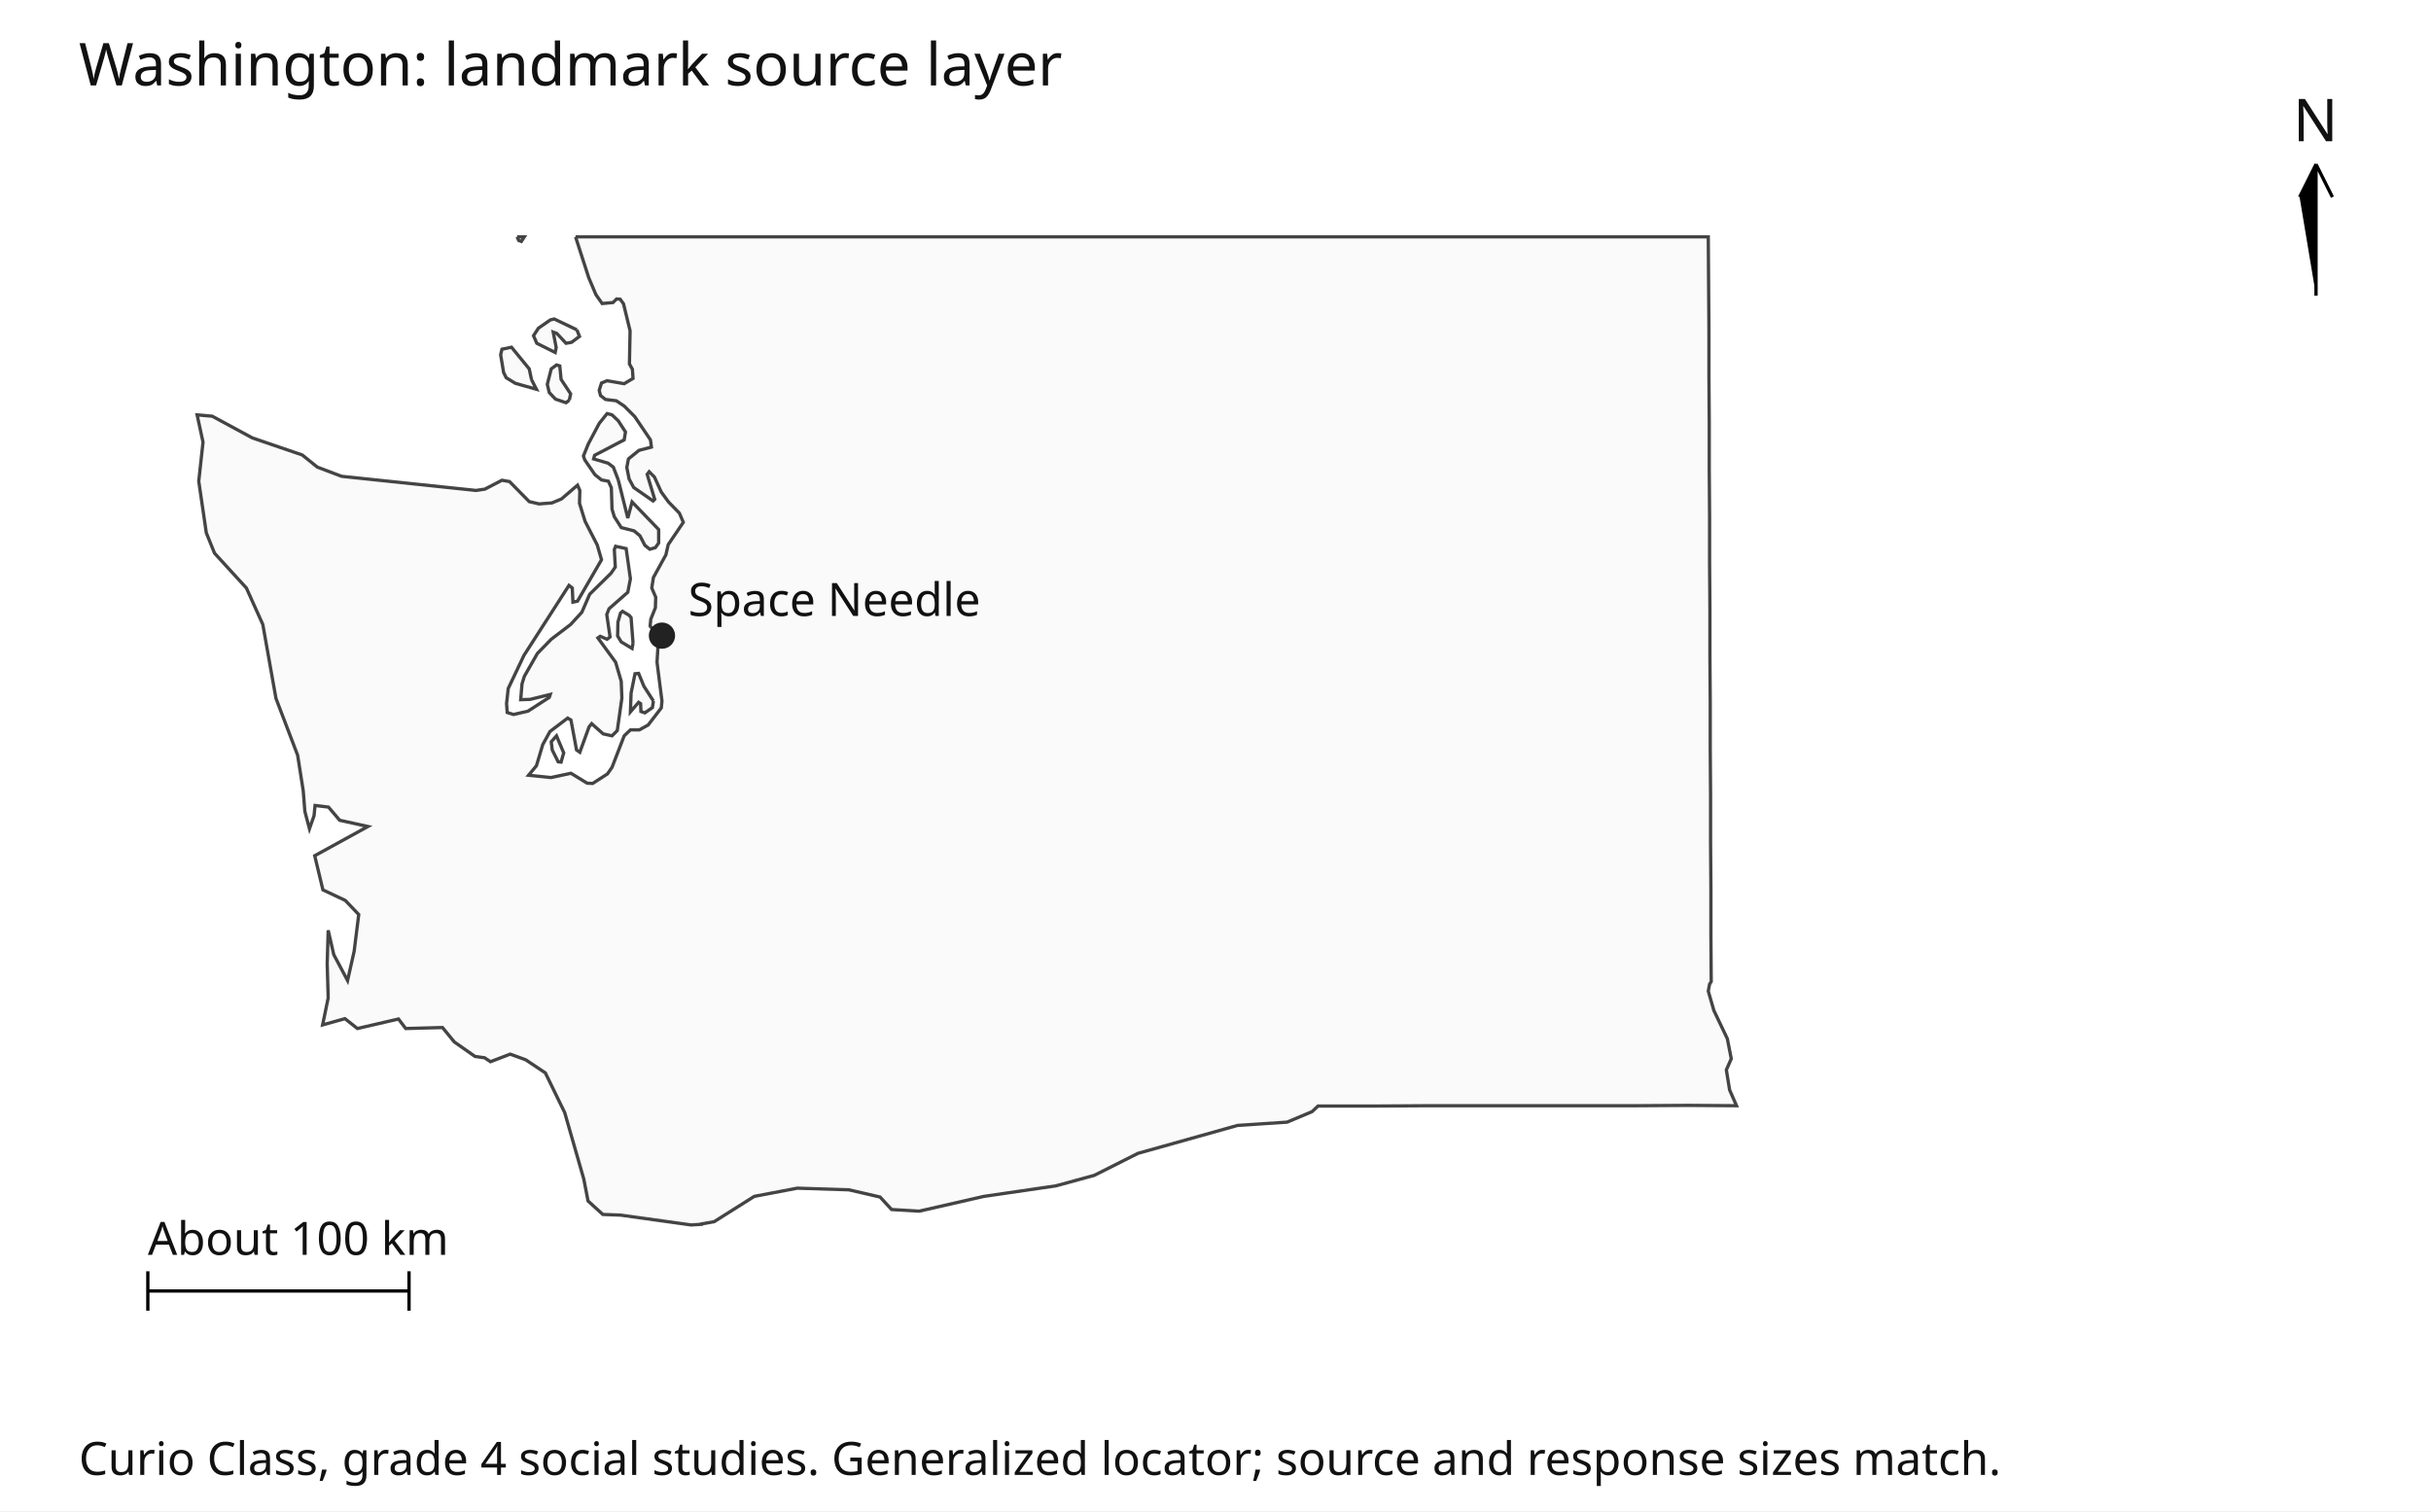
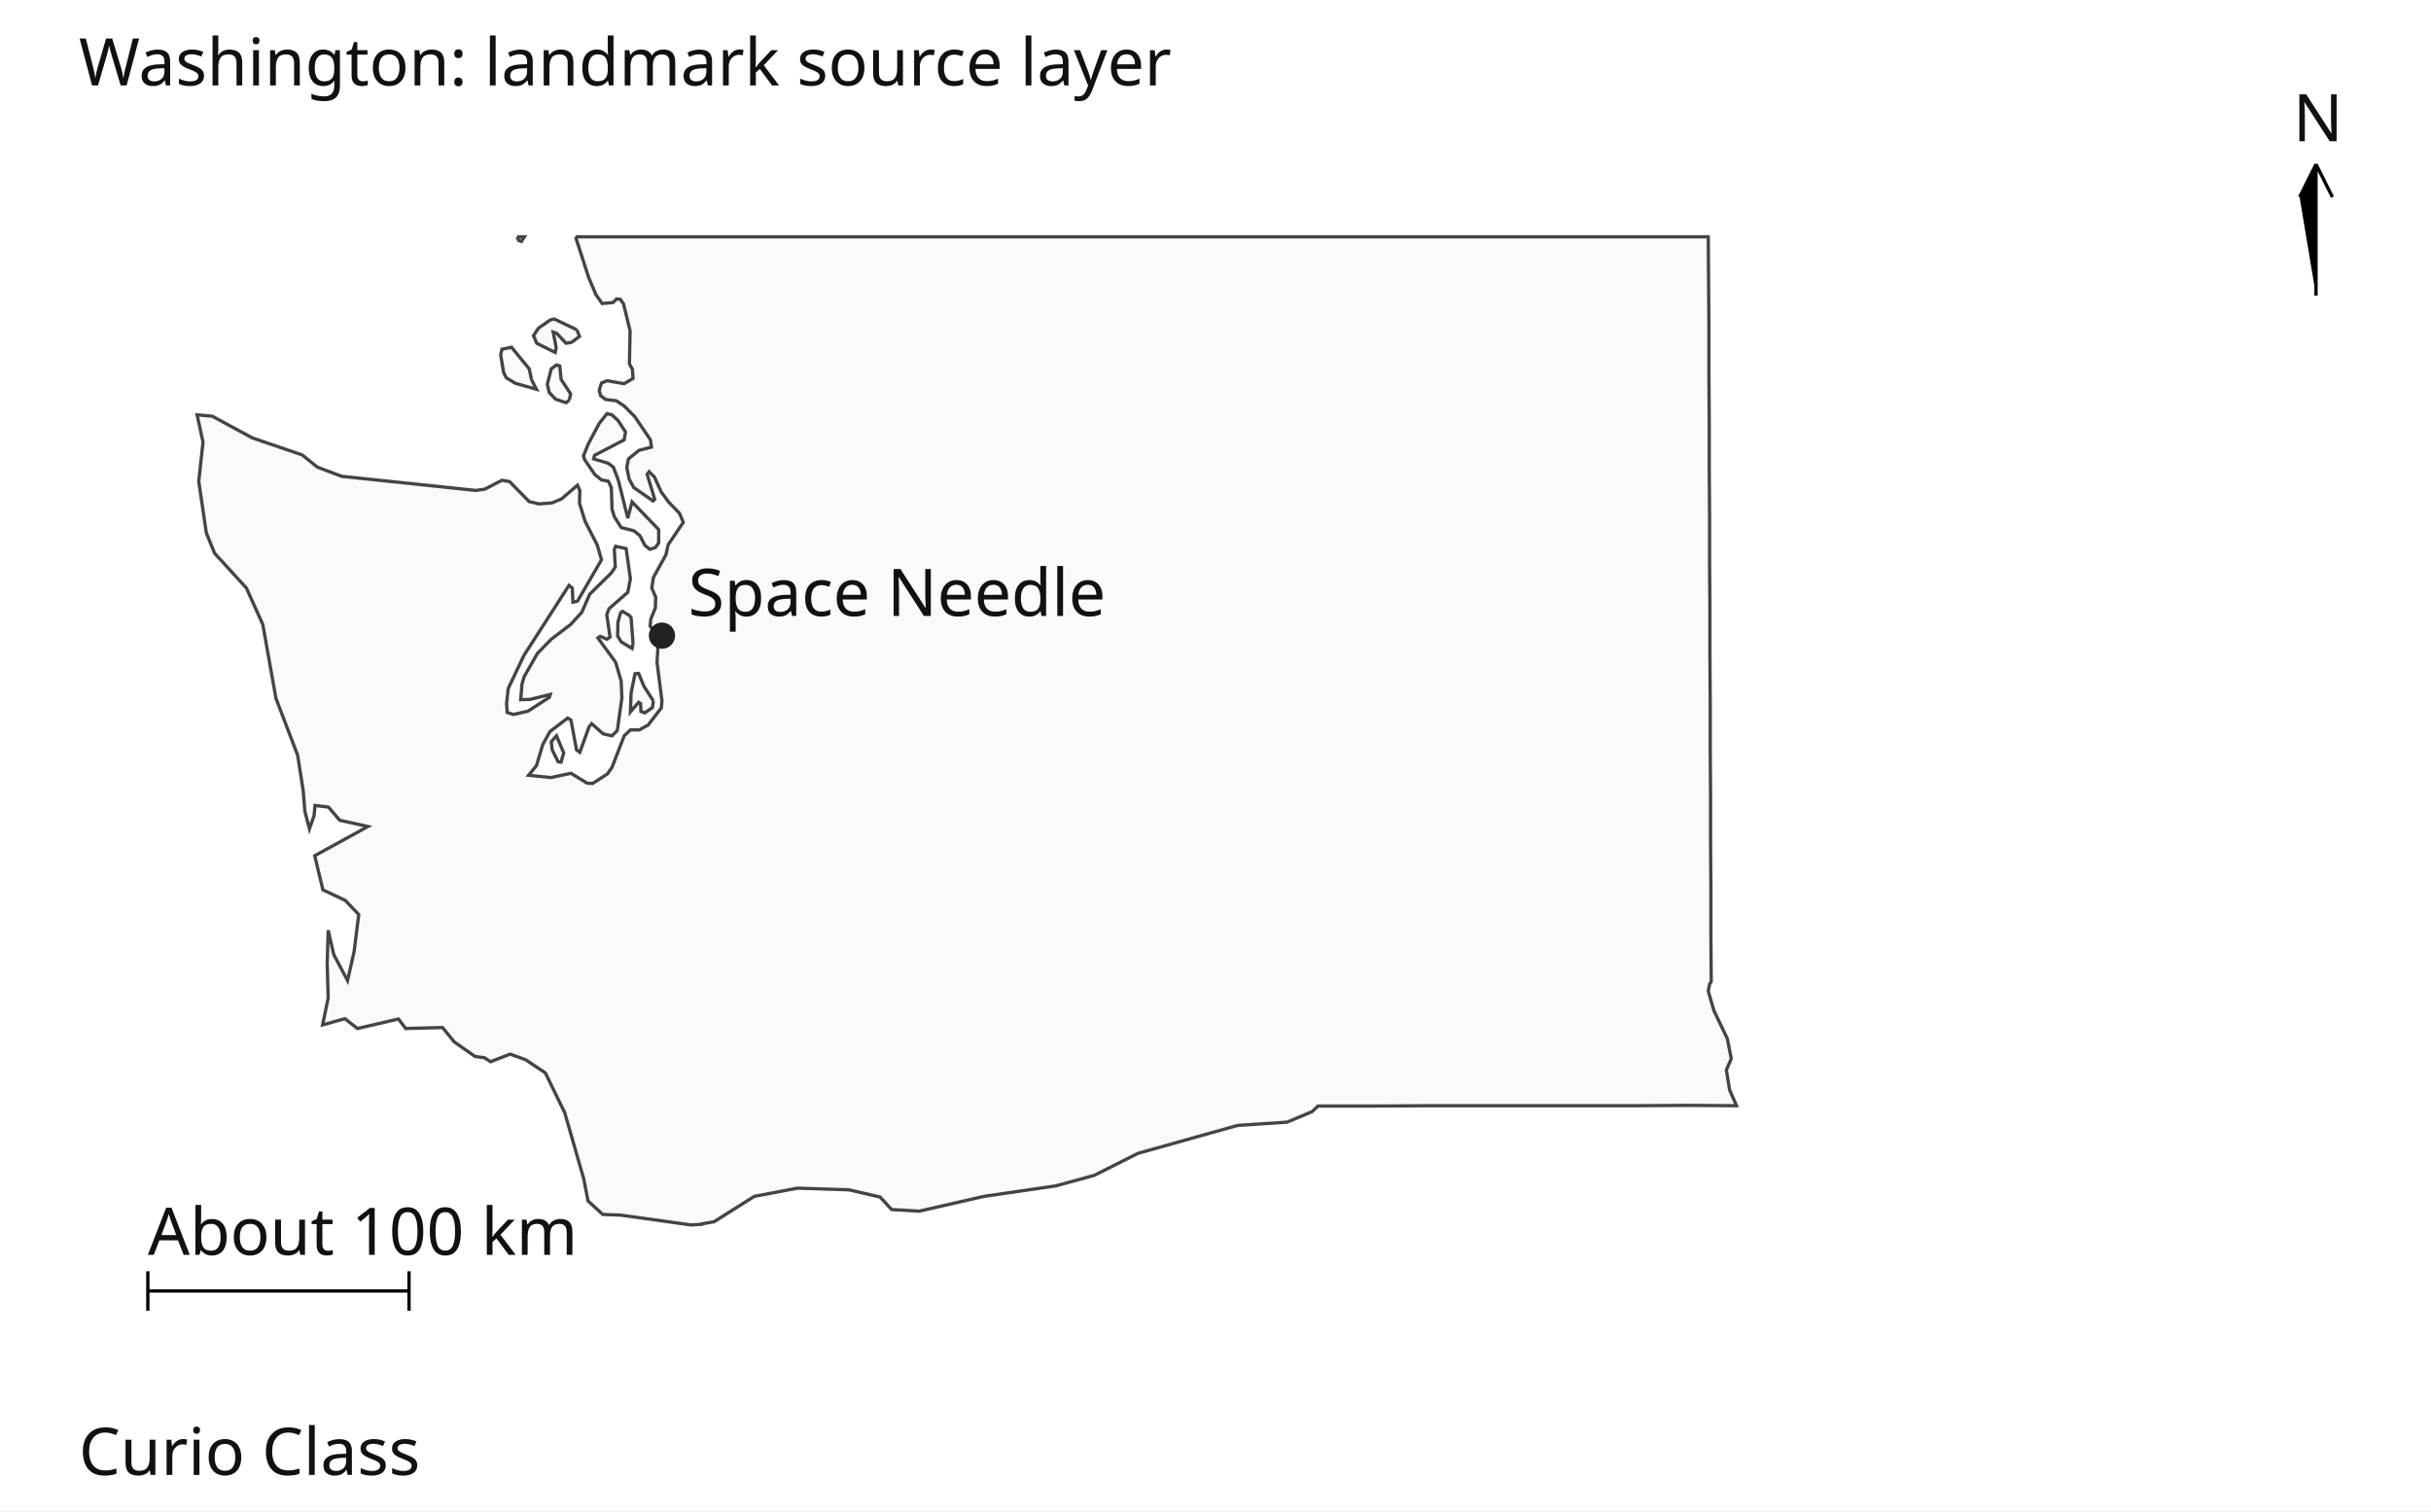
<svg xmlns="http://www.w3.org/2000/svg" width="7.4in" height="4.6in" viewBox="0 0 740 460">
  <rect width="740" height="460" fill="white" />
-   <style>text{font:18px sans-serif;fill:#111} .small{font:14px sans-serif}</style>
+   <style>text{font:20px sans-serif;fill:#111} .small{font:20px sans-serif}</style>
  <text x="24" y="26">Washington: landmark source layer</text>
  <path d="M175.2,72.1 L181.3,72.1 L206.9,72.1 L232.5,72.1 L258.1,72.1 L283.6,72.1 L309.2,72.1 L334.8,72.1 L360.3,72.1 L385.9,72.1 L411.5,72.1 L437.0,72.1 L462.6,72.1 L488.2,72.1 L513.8,72.1 L520.0,72.1 L520.1,86.2 L520.2,100.4 L520.2,114.5 L520.3,128.7 L520.3,142.9 L520.4,157.1 L520.4,171.2 L520.5,185.4 L520.5,199.6 L520.6,213.8 L520.6,227.9 L520.7,242.1 L520.7,256.3 L520.8,270.5 L520.8,284.6 L520.9,298.8 L520.4,299.6 L520.0,301.7 L521.7,307.6 L525.8,316.2 L527.0,322.3 L525.5,325.7 L526.5,331.8 L528.6,336.6 L513.7,336.5 L497.8,336.6 L481.9,336.6 L465.9,336.6 L450.0,336.6 L434.1,336.6 L418.2,336.7 L402.3,336.7 L401.2,336.7 L399.4,338.4 L391.8,341.6 L376.7,342.6 L346.4,351.1 L333.1,357.8 L321.4,361.0 L299.5,364.2 L279.8,368.7 L271.4,368.2 L267.9,364.4 L258.4,362.2 L242.7,361.7 L229.6,364.2 L217.4,371.9 L213.5,372.6 L213.5,372.7 L210.4,372.9 L188.9,369.9 L183.5,369.7 L179.0,365.6 L177.7,358.9 L171.9,338.7 L166.0,326.6 L160.0,322.6 L155.3,320.9 L149.3,323.2 L147.5,322.0 L144.6,321.6 L138.3,317.2 L134.7,312.8 L123.5,313.1 L121.3,310.2 L108.8,313.1 L105.0,310.1 L98.2,312.0 L99.9,303.8 L99.6,293.4 L99.9,283.2 L101.6,290.6 L105.8,298.5 L107.8,289.6 L109.2,278.4 L105.1,274.1 L98.3,270.9 L95.8,260.5 L112.0,251.6 L103.4,249.7 L100.0,245.7 L95.9,245.2 L95.6,248.3 L94.2,252.3 L92.8,247.0 L92.3,240.7 L90.6,229.9 L84.0,212.6 L80.0,190.1 L75.0,179.0 L65.3,168.4 L62.8,162.2 L60.5,146.5 L61.8,134.6 L60.0,126.3 L64.6,126.7 L76.8,133.3 L92.0,138.5 L96.6,142.2 L104.0,145.0 L144.9,149.3 L147.6,148.9 L152.8,146.2 L155.1,146.6 L161.1,152.7 L164.1,153.4 L168.0,153.1 L170.9,151.9 L175.8,147.7 L176.5,149.3 L176.4,153.2 L178.1,158.7 L181.8,165.9 L183.1,170.4 L175.8,183.0 L174.4,183.3 L174.2,179.0 L173.2,178.2 L159.5,199.5 L154.7,209.6 L154.2,214.2 L154.4,216.9 L156.3,217.5 L160.7,216.5 L167.2,212.3 L167.5,211.4 L161.4,212.9 L158.5,213.0 L158.9,208.2 L159.6,205.9 L163.6,198.9 L167.8,194.6 L173.7,190.1 L177.1,186.4 L179.5,180.9 L186.0,174.5 L187.3,172.6 L187.0,167.3 L187.4,166.3 L190.6,167.0 L191.9,176.2 L191.1,180.3 L185.4,185.3 L184.7,187.1 L185.7,193.9 L184.8,194.6 L182.7,193.7 L182.0,194.2 L187.4,201.6 L189.1,207.4 L189.3,212.5 L187.9,222.4 L186.3,224.0 L183.6,223.4 L180.1,220.3 L179.3,221.3 L176.5,229.0 L175.5,228.3 L173.8,219.2 L172.8,218.6 L167.4,222.7 L165.2,226.7 L163.3,233.1 L160.9,236.0 L167.7,236.7 L173.8,235.4 L178.7,238.4 L180.4,238.5 L184.9,235.6 L186.3,233.6 L190.0,224.0 L191.9,222.2 L194.6,222.2 L197.3,220.7 L201.3,215.5 L201.5,213.4 L200.0,201.6 L200.4,194.9 L199.7,192.8 L197.9,190.6 L198.1,188.5 L199.5,185.0 L199.6,181.8 L198.4,179.0 L198.9,175.8 L202.7,168.9 L203.4,165.8 L208.0,159.0 L206.8,156.2 L203.5,152.8 L201.3,149.8 L199.2,145.2 L197.6,143.6 L197.0,144.4 L199.3,152.0 L198.8,152.5 L192.9,148.4 L191.5,145.8 L190.8,142.3 L191.3,139.7 L194.5,137.1 L198.3,136.1 L198.0,133.9 L193.2,126.8 L190.0,123.6 L187.6,122.0 L184.3,121.6 L182.8,120.4 L182.4,118.8 L183.1,116.6 L184.8,115.9 L190.0,116.8 L192.7,115.2 L192.5,112.4 L191.6,110.8 L191.8,100.7 L189.8,92.5 L188.8,91.1 L187.7,91.0 L186.6,92.1 L183.3,92.4 L181.4,89.7 L179.2,84.5 L175.2,72.1" fill="#fafafa" stroke="#444" stroke-width="1" />
  <path d="M157.4,72.1 L159.6,72.1 L158.7,73.5 L157.9,73.2 L157.4,72.1" fill="#fafafa" stroke="#444" stroke-width="1" />
  <path d="M175.6,100.4 L176.4,102.4 L174.0,104.2 L172.3,104.5 L169.5,101.5 L168.4,101.1 L169.3,105.8 L169.0,107.3 L163.4,104.5 L162.4,102.2 L163.9,99.9 L167.5,97.4 L168.7,97.1 L175.6,100.4" fill="#fafafa" stroke="#444" stroke-width="1" />
  <path d="M161.8,115.6 L163.3,118.5 L156.9,116.7 L154.1,115.0 L153.3,113.4 L152.4,108.0 L152.8,106.3 L155.7,105.7 L161.1,112.3 L161.8,115.6" fill="#fafafa" stroke="#444" stroke-width="1" />
  <path d="M173.3,121.8 L172.3,122.6 L169.1,121.5 L167.2,119.5 L166.6,117.0 L167.8,112.3 L169.4,111.1 L170.4,111.4 L170.8,115.5 L173.7,119.9 L173.3,121.8" fill="#fafafa" stroke="#444" stroke-width="1" />
  <path d="M188.2,146.1 L191.1,157.7 L192.4,152.8 L200.5,161.2 L200.5,165.3 L199.5,166.7 L197.8,167.2 L196.3,166.0 L194.8,163.1 L193.0,161.6 L189.1,160.6 L187.0,157.3 L186.3,155.0 L186.1,148.5 L185.2,146.5 L183.1,146.1 L181.1,144.5 L178.0,140.0 L177.6,138.8 L179.1,135.1 L182.4,128.9 L184.8,125.9 L186.3,126.3 L188.2,128.1 L190.4,131.5 L190.0,133.9 L181.0,138.6 L180.7,139.7 L185.1,141.0 L186.7,142.2 L188.2,146.1" fill="#fafafa" stroke="#444" stroke-width="1" />
  <path d="M192.7,195.8 L192.4,197.4 L189.1,195.4 L188.0,193.6 L188.1,189.4 L188.9,186.6 L189.5,186.1 L191.5,187.3 L192.1,188.0 L192.7,195.8" fill="#fafafa" stroke="#444" stroke-width="1" />
  <path d="M198.9,213.4 L198.6,215.4 L196.3,217.0 L195.1,216.6 L195.0,214.2 L194.4,213.8 L191.9,216.7 L192.1,211.0 L193.3,205.1 L194.4,205.0 L196.0,208.9 L198.9,213.4" fill="#fafafa" stroke="#444" stroke-width="1" />
  <path d="M171.3,230.2 L170.8,232.0 L169.9,231.9 L168.1,228.3 L167.8,225.8 L169.4,224.0 L171.6,229.2 L171.3,230.2" fill="#fafafa" stroke="#444" stroke-width="1" />
  <circle cx="201.5" cy="193.5" r="4" fill="#222" />
  <text x="209.5" y="187.5" class="small">Space Needle</text>
  <path d="M45 393h79.51 M45 387v12 M124.51 387v12" stroke="black" fill="none" />
  <text x="45" y="382" class="small">About 100 km</text>
  <path d="M705 90v-40l-5 10m5-10l5 10" stroke="black" />
  <text x="698" y="43">N</text>
-   <text x="24" y="449" class="small">Curio Class, grade 4 social studies. Generalized locator; source and response sizes match.</text>
+   <text x="24" y="449" class="small">Curio Class</text>
</svg>
